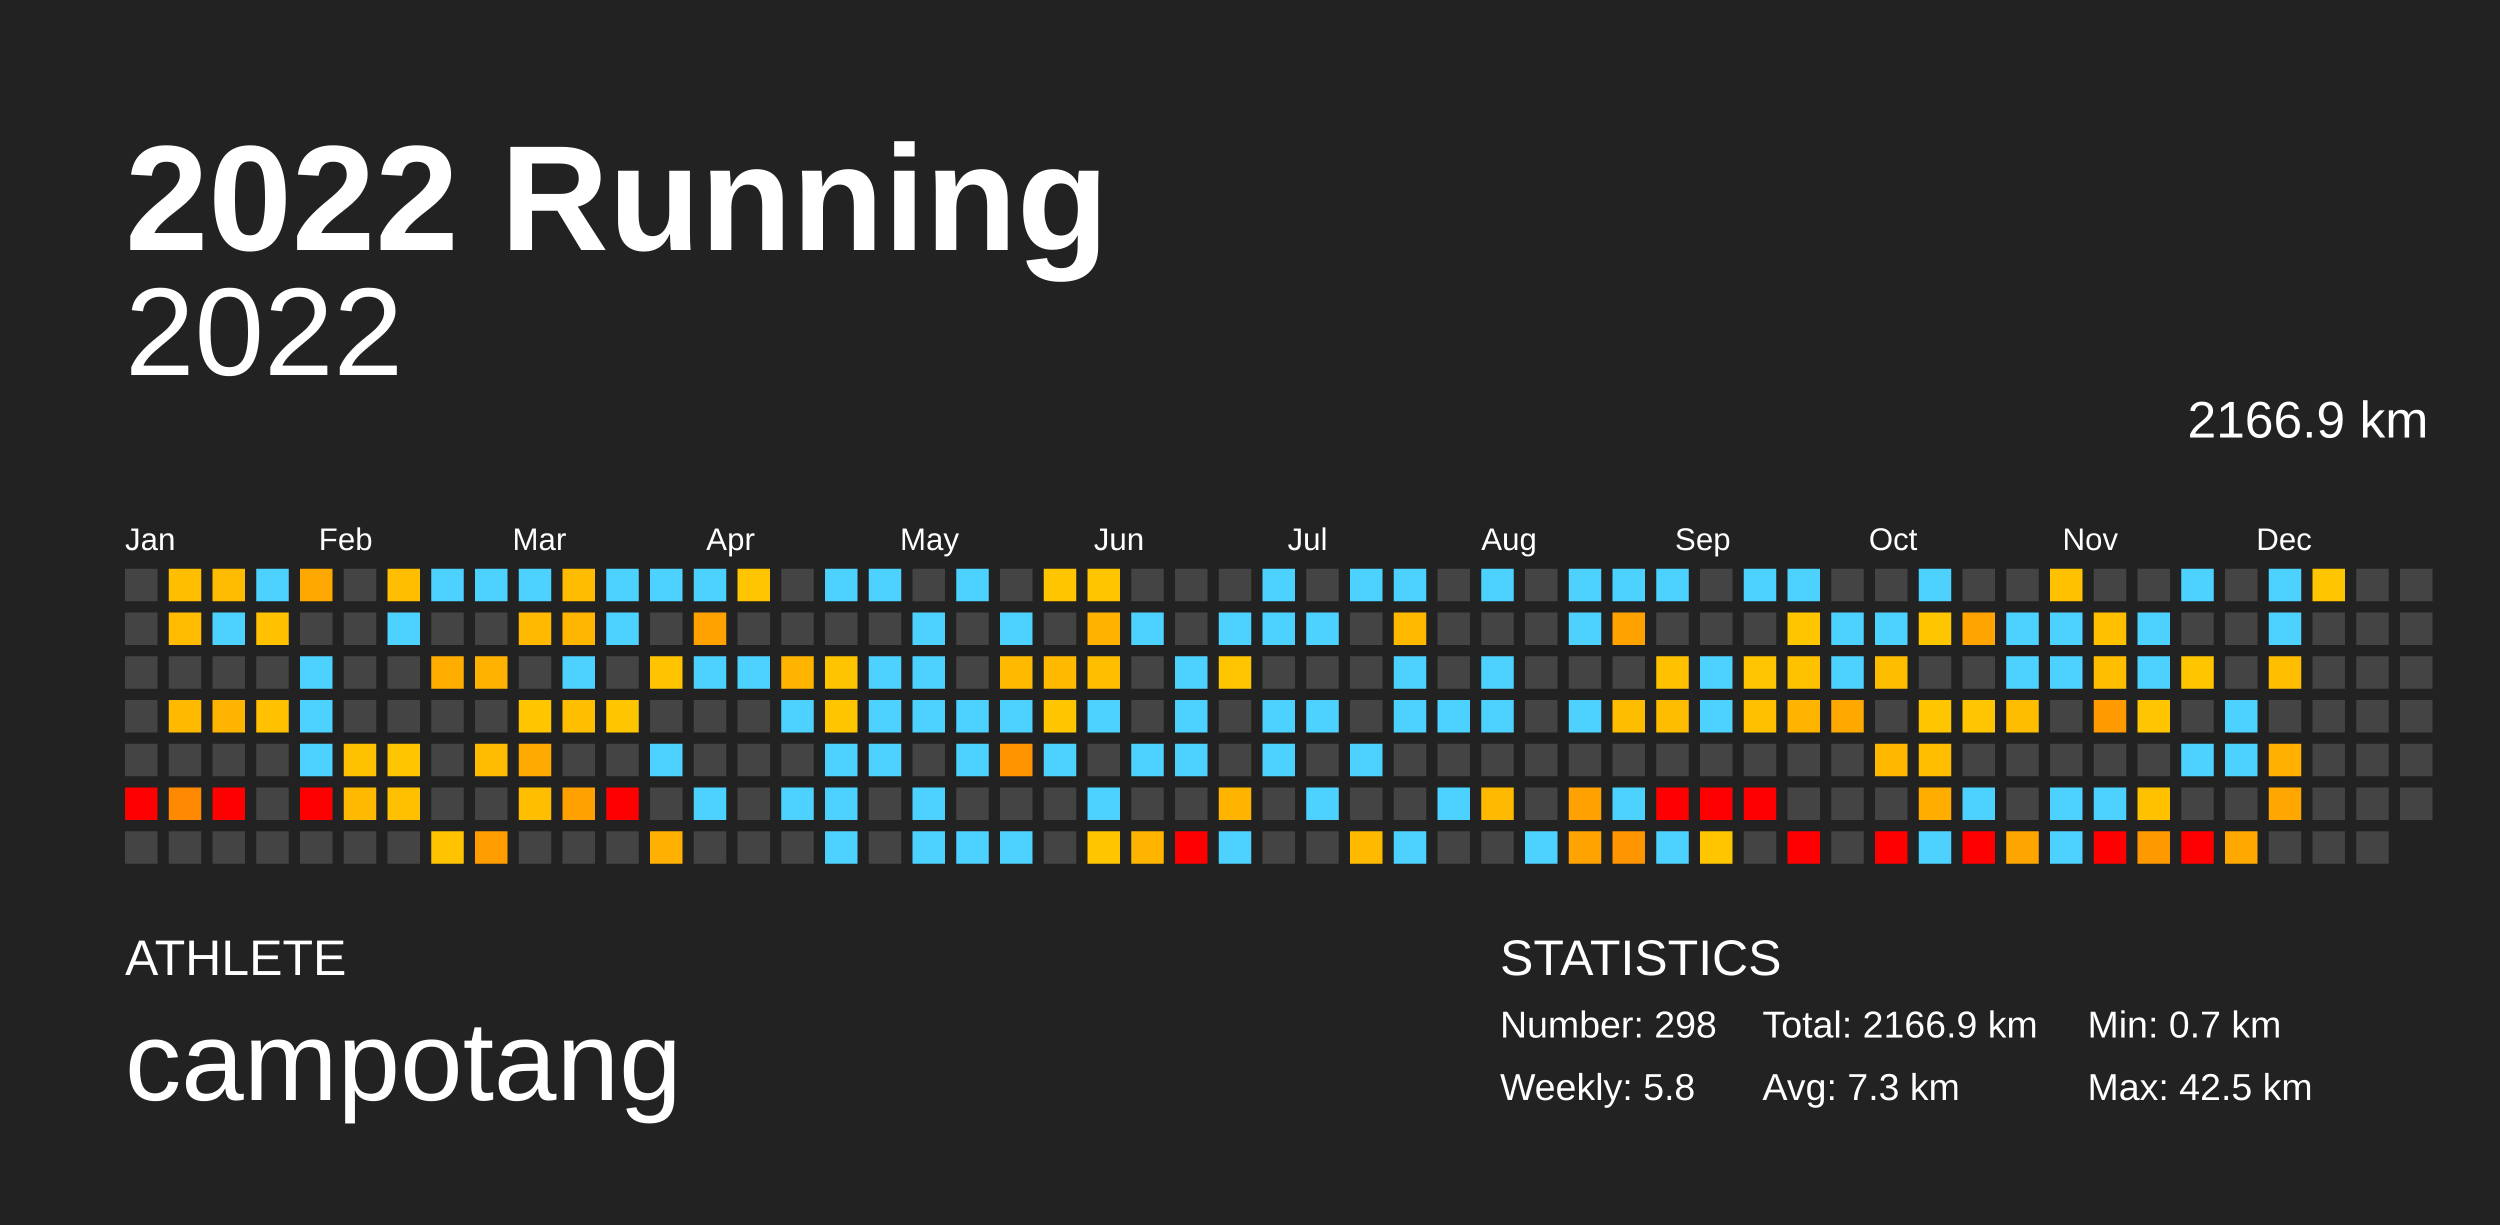
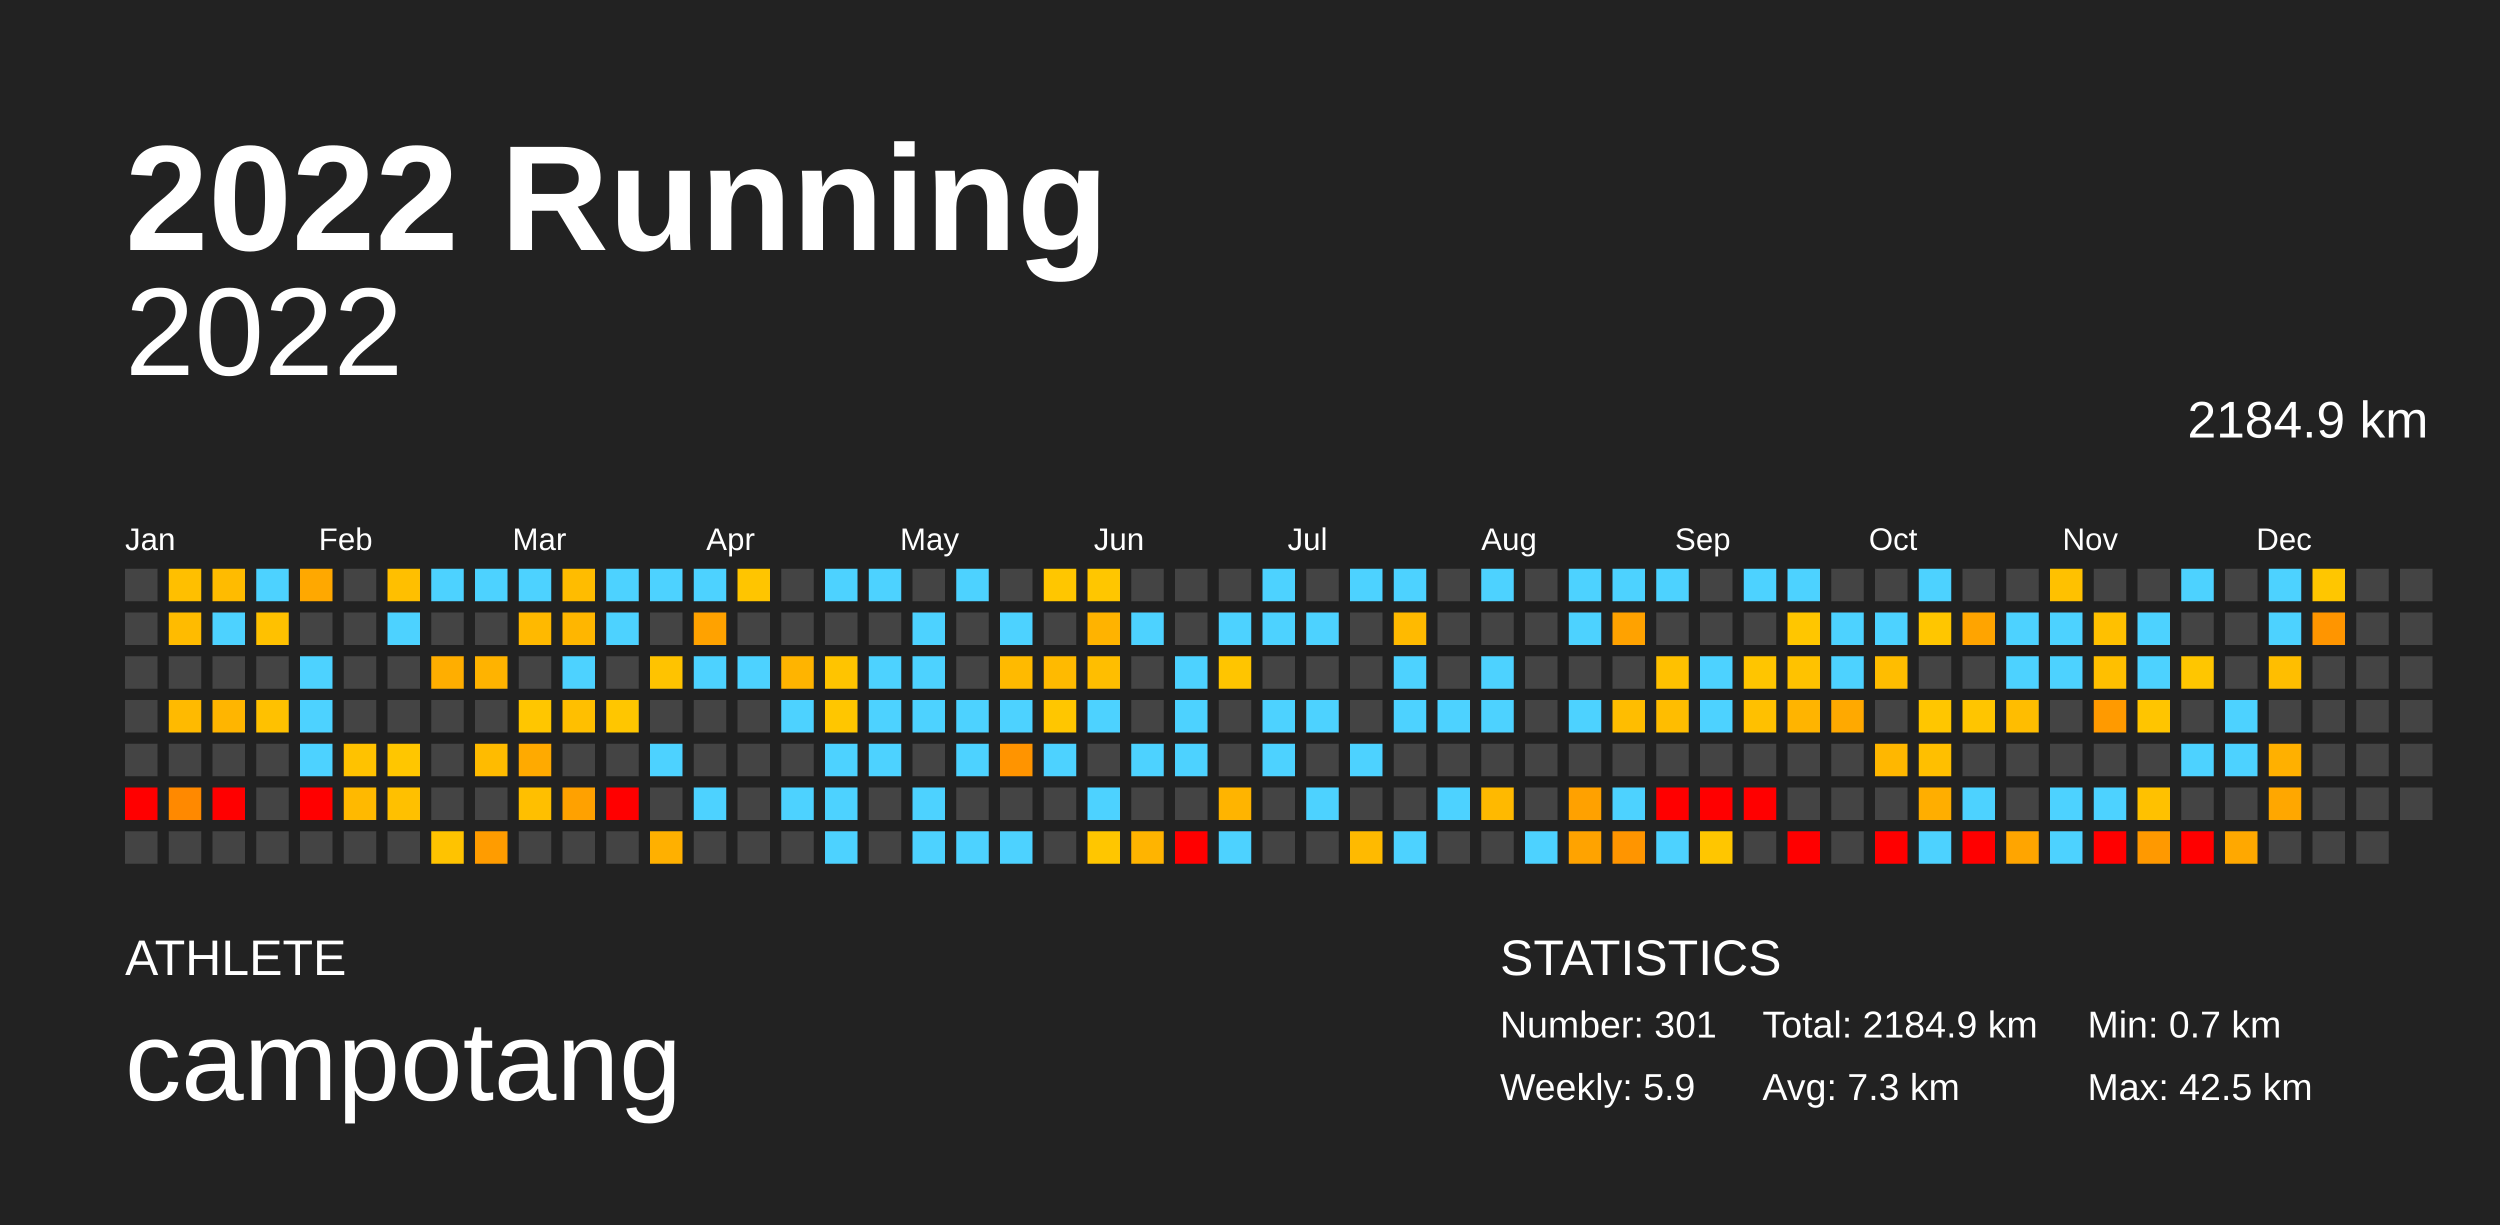
<svg xmlns="http://www.w3.org/2000/svg" baseProfile="full" height="98mm" version="1.1" viewBox="0,0,200,98" width="200mm">
  <defs />
  <rect fill="#222222" height="98" width="200" x="0" y="0" />
  <text fill="#FFFFFF" style="font-size:12px; font-family:Arial; font-weight:bold;" x="10" y="20">2022 Running</text>
  <text fill="#FFFFFF" style="font-size:4px; font-family:Arial" x="10" y="78">ATHLETE</text>
  <text fill="#FFFFFF" style="font-size:9px; font-family:Arial" x="10" y="88">campotang</text>
  <text fill="#FFFFFF" style="font-size:4px; font-family:Arial" x="120" y="78">STATISTICS</text>
-   <text fill="#FFFFFF" style="font-size:3px; font-family:Arial" x="120" y="83">Number: 298</text>
-   <text fill="#FFFFFF" style="font-size:3px; font-family:Arial" x="120" y="88">Weekly: 5.8</text>
-   <text fill="#FFFFFF" style="font-size:3px; font-family:Arial" x="141" y="83">Total: 2166.9 km</text>
+   <text fill="#FFFFFF" style="font-size:3px; font-family:Arial" x="120" y="83">Number: 301</text>
+   <text fill="#FFFFFF" style="font-size:3px; font-family:Arial" x="120" y="88">Weekly: 5.9</text>
+   <text fill="#FFFFFF" style="font-size:3px; font-family:Arial" x="141" y="83">Total: 2184.9 km</text>
  <text fill="#FFFFFF" style="font-size:3px; font-family:Arial" x="141" y="88">Avg: 7.3 km</text>
  <text fill="#FFFFFF" style="font-size:3px; font-family:Arial" x="167" y="83">Min: 0.7 km</text>
  <text fill="#FFFFFF" style="font-size:3px; font-family:Arial" x="167" y="88">Max: 42.5 km</text>
  <text alignment-baseline="hanging" fill="#FFFFFF" style="font-size:10.0px; font-family:Arial;" x="10" y="30">2022</text>
-   <text alignment-baseline="hanging" fill="#FFFFFF" style="font-size:4.125px; font-family:Arial;" x="175" y="35">2166.9 km</text>
+   <text alignment-baseline="hanging" fill="#FFFFFF" style="font-size:4.125px; font-family:Arial;" x="175" y="35">2184.9 km</text>
  <text fill="#FFFFFF" style="font-size:2.5px; font-family:Arial" x="10.0" y="44">Jan</text>
  <text fill="#FFFFFF" style="font-size:2.5px; font-family:Arial" x="25.5" y="44">Feb</text>
  <text fill="#FFFFFF" style="font-size:2.5px; font-family:Arial" x="41.0" y="44">Mar</text>
  <text fill="#FFFFFF" style="font-size:2.5px; font-family:Arial" x="56.5" y="44">Apr</text>
  <text fill="#FFFFFF" style="font-size:2.5px; font-family:Arial" x="72.0" y="44">May</text>
  <text fill="#FFFFFF" style="font-size:2.5px; font-family:Arial" x="87.5" y="44">Jun</text>
  <text fill="#FFFFFF" style="font-size:2.5px; font-family:Arial" x="103.0" y="44">Jul</text>
  <text fill="#FFFFFF" style="font-size:2.5px; font-family:Arial" x="118.5" y="44">Aug</text>
  <text fill="#FFFFFF" style="font-size:2.5px; font-family:Arial" x="134.0" y="44">Sep</text>
  <text fill="#FFFFFF" style="font-size:2.5px; font-family:Arial" x="149.5" y="44">Oct</text>
  <text fill="#FFFFFF" style="font-size:2.5px; font-family:Arial" x="165.0" y="44">Nov</text>
  <text fill="#FFFFFF" style="font-size:2.5px; font-family:Arial" x="180.5" y="44">Dec</text>
  <rect fill="#444444" height="2.6" width="2.6" x="10.0" y="45.5" />
  <rect fill="#444444" height="2.6" width="2.6" x="10.0" y="49.0" />
  <rect fill="#444444" height="2.6" width="2.6" x="10.0" y="52.5" />
  <rect fill="#444444" height="2.6" width="2.6" x="10.0" y="56.0" />
  <rect fill="#444444" height="2.6" width="2.6" x="10.0" y="59.5" />
  <rect fill="red" height="2.6" width="2.6" x="10.0" y="63.0" />
  <rect fill="#444444" height="2.6" width="2.6" x="10.0" y="66.5" />
  <rect fill="#ffbf00" height="2.6" width="2.6" x="13.5" y="45.5" />
  <rect fill="#ffbb00" height="2.6" width="2.6" x="13.5" y="49.0" />
  <rect fill="#444444" height="2.6" width="2.6" x="13.5" y="52.5" />
  <rect fill="#ffba00" height="2.6" width="2.6" x="13.5" y="56.0" />
  <rect fill="#444444" height="2.6" width="2.6" x="13.5" y="59.5" />
  <rect fill="#ff8900" height="2.6" width="2.6" x="13.5" y="63.0" />
  <rect fill="#444444" height="2.6" width="2.6" x="13.5" y="66.5" />
  <rect fill="#ffbb00" height="2.6" width="2.6" x="17.0" y="45.5" />
  <rect fill="#4dd2ff" height="2.6" width="2.6" x="17.0" y="49.0" />
  <rect fill="#444444" height="2.6" width="2.6" x="17.0" y="52.5" />
  <rect fill="#ffb500" height="2.6" width="2.6" x="17.0" y="56.0" />
  <rect fill="#444444" height="2.6" width="2.6" x="17.0" y="59.5" />
  <rect fill="red" height="2.6" width="2.6" x="17.0" y="63.0" />
  <rect fill="#444444" height="2.6" width="2.6" x="17.0" y="66.5" />
  <rect fill="#4dd2ff" height="2.6" width="2.6" x="20.5" y="45.5" />
  <rect fill="#ffc100" height="2.6" width="2.6" x="20.5" y="49.0" />
  <rect fill="#444444" height="2.6" width="2.6" x="20.5" y="52.5" />
  <rect fill="#ffc100" height="2.6" width="2.6" x="20.5" y="56.0" />
  <rect fill="#444444" height="2.6" width="2.6" x="20.5" y="59.5" />
  <rect fill="#444444" height="2.6" width="2.6" x="20.5" y="63.0" />
  <rect fill="#444444" height="2.6" width="2.6" x="20.5" y="66.5" />
  <rect fill="#ffa800" height="2.6" width="2.6" x="24.0" y="45.5" />
  <rect fill="#444444" height="2.6" width="2.6" x="24.0" y="49.0" />
  <rect fill="#4dd2ff" height="2.6" width="2.6" x="24.0" y="52.5" />
  <rect fill="#4dd2ff" height="2.6" width="2.6" x="24.0" y="56.0" />
  <rect fill="#4dd2ff" height="2.6" width="2.6" x="24.0" y="59.5" />
  <rect fill="red" height="2.6" width="2.6" x="24.0" y="63.0" />
  <rect fill="#444444" height="2.6" width="2.6" x="24.0" y="66.5" />
  <rect fill="#444444" height="2.6" width="2.6" x="27.5" y="45.5" />
  <rect fill="#444444" height="2.6" width="2.6" x="27.5" y="49.0" />
  <rect fill="#444444" height="2.6" width="2.6" x="27.5" y="52.5" />
  <rect fill="#444444" height="2.6" width="2.6" x="27.5" y="56.0" />
  <rect fill="#ffc200" height="2.6" width="2.6" x="27.5" y="59.5" />
  <rect fill="#ffb900" height="2.6" width="2.6" x="27.5" y="63.0" />
  <rect fill="#444444" height="2.6" width="2.6" x="27.5" y="66.5" />
  <rect fill="#ffbf00" height="2.6" width="2.6" x="31.0" y="45.5" />
  <rect fill="#4dd2ff" height="2.6" width="2.6" x="31.0" y="49.0" />
  <rect fill="#444444" height="2.6" width="2.6" x="31.0" y="52.5" />
  <rect fill="#444444" height="2.6" width="2.6" x="31.0" y="56.0" />
  <rect fill="#ffc600" height="2.6" width="2.6" x="31.0" y="59.5" />
  <rect fill="#ffc000" height="2.6" width="2.6" x="31.0" y="63.0" />
  <rect fill="#444444" height="2.6" width="2.6" x="31.0" y="66.5" />
  <rect fill="#4dd2ff" height="2.6" width="2.6" x="34.5" y="45.5" />
  <rect fill="#444444" height="2.6" width="2.6" x="34.5" y="49.0" />
  <rect fill="#ffae00" height="2.6" width="2.6" x="34.5" y="52.5" />
  <rect fill="#444444" height="2.6" width="2.6" x="34.5" y="56.0" />
  <rect fill="#444444" height="2.6" width="2.6" x="34.5" y="59.5" />
  <rect fill="#444444" height="2.6" width="2.6" x="34.5" y="63.0" />
  <rect fill="#ffc300" height="2.6" width="2.6" x="34.5" y="66.5" />
  <rect fill="#4dd2ff" height="2.6" width="2.6" x="38.0" y="45.5" />
  <rect fill="#444444" height="2.6" width="2.6" x="38.0" y="49.0" />
  <rect fill="#ffb300" height="2.6" width="2.6" x="38.0" y="52.5" />
  <rect fill="#444444" height="2.6" width="2.6" x="38.0" y="56.0" />
  <rect fill="#ffbb00" height="2.6" width="2.6" x="38.0" y="59.5" />
  <rect fill="#444444" height="2.6" width="2.6" x="38.0" y="63.0" />
  <rect fill="#ff9c00" height="2.6" width="2.6" x="38.0" y="66.5" />
  <rect fill="#4dd2ff" height="2.6" width="2.6" x="41.5" y="45.5" />
  <rect fill="#ffb900" height="2.6" width="2.6" x="41.5" y="49.0" />
  <rect fill="#444444" height="2.6" width="2.6" x="41.5" y="52.5" />
  <rect fill="#ffc600" height="2.6" width="2.6" x="41.5" y="56.0" />
  <rect fill="#ffaa00" height="2.6" width="2.6" x="41.5" y="59.5" />
  <rect fill="#ffbf00" height="2.6" width="2.6" x="41.5" y="63.0" />
  <rect fill="#444444" height="2.6" width="2.6" x="41.5" y="66.5" />
  <rect fill="#ffbc00" height="2.6" width="2.6" x="45.0" y="45.5" />
  <rect fill="#ffb600" height="2.6" width="2.6" x="45.0" y="49.0" />
  <rect fill="#4dd2ff" height="2.6" width="2.6" x="45.0" y="52.5" />
  <rect fill="#ffbf00" height="2.6" width="2.6" x="45.0" y="56.0" />
  <rect fill="#444444" height="2.6" width="2.6" x="45.0" y="59.5" />
  <rect fill="#ffa100" height="2.6" width="2.6" x="45.0" y="63.0" />
  <rect fill="#444444" height="2.6" width="2.6" x="45.0" y="66.5" />
  <rect fill="#4dd2ff" height="2.6" width="2.6" x="48.5" y="45.5" />
  <rect fill="#4dd2ff" height="2.6" width="2.6" x="48.5" y="49.0" />
  <rect fill="#444444" height="2.6" width="2.6" x="48.5" y="52.5" />
  <rect fill="#ffc600" height="2.6" width="2.6" x="48.5" y="56.0" />
  <rect fill="#444444" height="2.6" width="2.6" x="48.5" y="59.5" />
  <rect fill="red" height="2.6" width="2.6" x="48.5" y="63.0" />
  <rect fill="#444444" height="2.6" width="2.6" x="48.5" y="66.5" />
  <rect fill="#4dd2ff" height="2.6" width="2.6" x="52.0" y="45.5" />
  <rect fill="#444444" height="2.6" width="2.6" x="52.0" y="49.0" />
  <rect fill="#ffc300" height="2.6" width="2.6" x="52.0" y="52.5" />
  <rect fill="#444444" height="2.6" width="2.6" x="52.0" y="56.0" />
  <rect fill="#4dd2ff" height="2.6" width="2.6" x="52.0" y="59.5" />
  <rect fill="#444444" height="2.6" width="2.6" x="52.0" y="63.0" />
  <rect fill="#ffb000" height="2.6" width="2.6" x="52.0" y="66.5" />
  <rect fill="#4dd2ff" height="2.6" width="2.6" x="55.5" y="45.5" />
  <rect fill="#ffa200" height="2.6" width="2.6" x="55.5" y="49.0" />
  <rect fill="#4dd2ff" height="2.6" width="2.6" x="55.5" y="52.5" />
  <rect fill="#444444" height="2.6" width="2.6" x="55.5" y="56.0" />
  <rect fill="#444444" height="2.6" width="2.6" x="55.5" y="59.5" />
  <rect fill="#4dd2ff" height="2.6" width="2.6" x="55.5" y="63.0" />
  <rect fill="#444444" height="2.6" width="2.6" x="55.5" y="66.5" />
  <rect fill="#ffc500" height="2.6" width="2.6" x="59.0" y="45.5" />
  <rect fill="#444444" height="2.6" width="2.6" x="59.0" y="49.0" />
  <rect fill="#4dd2ff" height="2.6" width="2.6" x="59.0" y="52.5" />
  <rect fill="#444444" height="2.6" width="2.6" x="59.0" y="56.0" />
  <rect fill="#444444" height="2.6" width="2.6" x="59.0" y="59.5" />
  <rect fill="#444444" height="2.6" width="2.6" x="59.0" y="63.0" />
  <rect fill="#444444" height="2.6" width="2.6" x="59.0" y="66.5" />
  <rect fill="#444444" height="2.6" width="2.6" x="62.5" y="45.5" />
  <rect fill="#444444" height="2.6" width="2.6" x="62.5" y="49.0" />
  <rect fill="#ffb400" height="2.6" width="2.6" x="62.5" y="52.5" />
  <rect fill="#4dd2ff" height="2.6" width="2.6" x="62.5" y="56.0" />
  <rect fill="#444444" height="2.6" width="2.6" x="62.5" y="59.5" />
  <rect fill="#4dd2ff" height="2.6" width="2.6" x="62.5" y="63.0" />
  <rect fill="#444444" height="2.6" width="2.6" x="62.5" y="66.5" />
  <rect fill="#4dd2ff" height="2.6" width="2.6" x="66.0" y="45.5" />
  <rect fill="#444444" height="2.6" width="2.6" x="66.0" y="49.0" />
  <rect fill="#ffc400" height="2.6" width="2.6" x="66.0" y="52.5" />
  <rect fill="#ffc600" height="2.6" width="2.6" x="66.0" y="56.0" />
  <rect fill="#4dd2ff" height="2.6" width="2.6" x="66.0" y="59.5" />
  <rect fill="#4dd2ff" height="2.6" width="2.6" x="66.0" y="63.0" />
  <rect fill="#4dd2ff" height="2.6" width="2.6" x="66.0" y="66.5" />
  <rect fill="#4dd2ff" height="2.6" width="2.6" x="69.5" y="45.5" />
  <rect fill="#444444" height="2.6" width="2.6" x="69.5" y="49.0" />
  <rect fill="#4dd2ff" height="2.6" width="2.6" x="69.5" y="52.5" />
  <rect fill="#4dd2ff" height="2.6" width="2.6" x="69.5" y="56.0" />
  <rect fill="#4dd2ff" height="2.6" width="2.6" x="69.5" y="59.5" />
  <rect fill="#444444" height="2.6" width="2.6" x="69.5" y="63.0" />
  <rect fill="#444444" height="2.6" width="2.6" x="69.5" y="66.5" />
  <rect fill="#444444" height="2.6" width="2.6" x="73.0" y="45.5" />
  <rect fill="#4dd2ff" height="2.6" width="2.6" x="73.0" y="49.0" />
  <rect fill="#4dd2ff" height="2.6" width="2.6" x="73.0" y="52.5" />
  <rect fill="#4dd2ff" height="2.6" width="2.6" x="73.0" y="56.0" />
  <rect fill="#444444" height="2.6" width="2.6" x="73.0" y="59.5" />
  <rect fill="#4dd2ff" height="2.6" width="2.6" x="73.0" y="63.0" />
  <rect fill="#4dd2ff" height="2.6" width="2.6" x="73.0" y="66.5" />
  <rect fill="#4dd2ff" height="2.6" width="2.6" x="76.5" y="45.5" />
  <rect fill="#444444" height="2.6" width="2.6" x="76.5" y="49.0" />
  <rect fill="#444444" height="2.6" width="2.6" x="76.5" y="52.5" />
  <rect fill="#4dd2ff" height="2.6" width="2.6" x="76.5" y="56.0" />
  <rect fill="#4dd2ff" height="2.6" width="2.6" x="76.5" y="59.5" />
  <rect fill="#444444" height="2.6" width="2.6" x="76.5" y="63.0" />
  <rect fill="#4dd2ff" height="2.6" width="2.6" x="76.5" y="66.5" />
  <rect fill="#444444" height="2.6" width="2.6" x="80.0" y="45.5" />
  <rect fill="#4dd2ff" height="2.6" width="2.6" x="80.0" y="49.0" />
  <rect fill="#ffba00" height="2.6" width="2.6" x="80.0" y="52.5" />
  <rect fill="#4dd2ff" height="2.6" width="2.6" x="80.0" y="56.0" />
  <rect fill="#ff9400" height="2.6" width="2.6" x="80.0" y="59.5" />
  <rect fill="#444444" height="2.6" width="2.6" x="80.0" y="63.0" />
  <rect fill="#4dd2ff" height="2.6" width="2.6" x="80.0" y="66.5" />
  <rect fill="#ffc600" height="2.6" width="2.6" x="83.5" y="45.5" />
  <rect fill="#444444" height="2.6" width="2.6" x="83.5" y="49.0" />
  <rect fill="#ffba00" height="2.6" width="2.6" x="83.5" y="52.5" />
  <rect fill="#ffc600" height="2.6" width="2.6" x="83.5" y="56.0" />
  <rect fill="#4dd2ff" height="2.6" width="2.6" x="83.5" y="59.5" />
  <rect fill="#444444" height="2.6" width="2.6" x="83.5" y="63.0" />
  <rect fill="#444444" height="2.6" width="2.6" x="83.5" y="66.5" />
  <rect fill="#ffc600" height="2.6" width="2.6" x="87.0" y="45.5" />
  <rect fill="#ffb300" height="2.6" width="2.6" x="87.0" y="49.0" />
  <rect fill="#ffbe00" height="2.6" width="2.6" x="87.0" y="52.5" />
  <rect fill="#4dd2ff" height="2.6" width="2.6" x="87.0" y="56.0" />
  <rect fill="#444444" height="2.6" width="2.6" x="87.0" y="59.5" />
  <rect fill="#4dd2ff" height="2.6" width="2.6" x="87.0" y="63.0" />
  <rect fill="#ffc600" height="2.6" width="2.6" x="87.0" y="66.5" />
  <rect fill="#444444" height="2.6" width="2.6" x="90.5" y="45.5" />
  <rect fill="#4dd2ff" height="2.6" width="2.6" x="90.5" y="49.0" />
  <rect fill="#444444" height="2.6" width="2.6" x="90.5" y="52.5" />
  <rect fill="#444444" height="2.6" width="2.6" x="90.5" y="56.0" />
  <rect fill="#4dd2ff" height="2.6" width="2.6" x="90.5" y="59.5" />
  <rect fill="#444444" height="2.6" width="2.6" x="90.5" y="63.0" />
  <rect fill="#ffb400" height="2.6" width="2.6" x="90.5" y="66.5" />
  <rect fill="#444444" height="2.6" width="2.6" x="94.0" y="45.5" />
  <rect fill="#444444" height="2.6" width="2.6" x="94.0" y="49.0" />
  <rect fill="#4dd2ff" height="2.6" width="2.6" x="94.0" y="52.5" />
  <rect fill="#4dd2ff" height="2.6" width="2.6" x="94.0" y="56.0" />
  <rect fill="#4dd2ff" height="2.6" width="2.6" x="94.0" y="59.5" />
  <rect fill="#444444" height="2.6" width="2.6" x="94.0" y="63.0" />
  <rect fill="red" height="2.6" width="2.6" x="94.0" y="66.5" />
  <rect fill="#444444" height="2.6" width="2.6" x="97.5" y="45.5" />
  <rect fill="#4dd2ff" height="2.6" width="2.6" x="97.5" y="49.0" />
  <rect fill="#ffc500" height="2.6" width="2.6" x="97.5" y="52.5" />
  <rect fill="#444444" height="2.6" width="2.6" x="97.5" y="56.0" />
  <rect fill="#444444" height="2.6" width="2.6" x="97.5" y="59.5" />
  <rect fill="#ffb400" height="2.6" width="2.6" x="97.5" y="63.0" />
  <rect fill="#4dd2ff" height="2.6" width="2.6" x="97.5" y="66.5" />
  <rect fill="#4dd2ff" height="2.6" width="2.6" x="101.0" y="45.5" />
  <rect fill="#4dd2ff" height="2.6" width="2.6" x="101.0" y="49.0" />
  <rect fill="#444444" height="2.6" width="2.6" x="101.0" y="52.5" />
  <rect fill="#4dd2ff" height="2.6" width="2.6" x="101.0" y="56.0" />
  <rect fill="#4dd2ff" height="2.6" width="2.6" x="101.0" y="59.5" />
  <rect fill="#444444" height="2.6" width="2.6" x="101.0" y="63.0" />
  <rect fill="#444444" height="2.6" width="2.6" x="101.0" y="66.5" />
  <rect fill="#444444" height="2.6" width="2.6" x="104.5" y="45.5" />
  <rect fill="#4dd2ff" height="2.6" width="2.6" x="104.5" y="49.0" />
  <rect fill="#444444" height="2.6" width="2.6" x="104.5" y="52.5" />
  <rect fill="#4dd2ff" height="2.6" width="2.6" x="104.5" y="56.0" />
  <rect fill="#444444" height="2.6" width="2.6" x="104.5" y="59.5" />
  <rect fill="#4dd2ff" height="2.6" width="2.6" x="104.5" y="63.0" />
  <rect fill="#444444" height="2.6" width="2.6" x="104.5" y="66.5" />
  <rect fill="#4dd2ff" height="2.6" width="2.6" x="108.0" y="45.5" />
  <rect fill="#444444" height="2.6" width="2.6" x="108.0" y="49.0" />
  <rect fill="#444444" height="2.6" width="2.6" x="108.0" y="52.5" />
  <rect fill="#444444" height="2.6" width="2.6" x="108.0" y="56.0" />
  <rect fill="#4dd2ff" height="2.6" width="2.6" x="108.0" y="59.5" />
  <rect fill="#444444" height="2.6" width="2.6" x="108.0" y="63.0" />
  <rect fill="#ffba00" height="2.6" width="2.6" x="108.0" y="66.5" />
  <rect fill="#4dd2ff" height="2.6" width="2.6" x="111.5" y="45.5" />
  <rect fill="#ffba00" height="2.6" width="2.6" x="111.5" y="49.0" />
  <rect fill="#4dd2ff" height="2.6" width="2.6" x="111.5" y="52.5" />
  <rect fill="#4dd2ff" height="2.6" width="2.6" x="111.5" y="56.0" />
  <rect fill="#444444" height="2.6" width="2.6" x="111.5" y="59.5" />
  <rect fill="#444444" height="2.6" width="2.6" x="111.5" y="63.0" />
  <rect fill="#4dd2ff" height="2.6" width="2.6" x="111.5" y="66.5" />
  <rect fill="#444444" height="2.6" width="2.6" x="115.0" y="45.5" />
  <rect fill="#444444" height="2.6" width="2.6" x="115.0" y="49.0" />
  <rect fill="#444444" height="2.6" width="2.6" x="115.0" y="52.5" />
  <rect fill="#4dd2ff" height="2.6" width="2.6" x="115.0" y="56.0" />
  <rect fill="#444444" height="2.6" width="2.6" x="115.0" y="59.5" />
  <rect fill="#4dd2ff" height="2.6" width="2.6" x="115.0" y="63.0" />
  <rect fill="#444444" height="2.6" width="2.6" x="115.0" y="66.5" />
  <rect fill="#4dd2ff" height="2.6" width="2.6" x="118.5" y="45.5" />
  <rect fill="#444444" height="2.6" width="2.6" x="118.5" y="49.0" />
  <rect fill="#4dd2ff" height="2.6" width="2.6" x="118.5" y="52.5" />
  <rect fill="#4dd2ff" height="2.6" width="2.6" x="118.5" y="56.0" />
  <rect fill="#444444" height="2.6" width="2.6" x="118.5" y="59.5" />
  <rect fill="#ffb900" height="2.6" width="2.6" x="118.5" y="63.0" />
  <rect fill="#444444" height="2.6" width="2.6" x="118.5" y="66.5" />
  <rect fill="#444444" height="2.6" width="2.6" x="122.0" y="45.5" />
  <rect fill="#444444" height="2.6" width="2.6" x="122.0" y="49.0" />
  <rect fill="#444444" height="2.6" width="2.6" x="122.0" y="52.5" />
  <rect fill="#444444" height="2.6" width="2.6" x="122.0" y="56.0" />
  <rect fill="#444444" height="2.6" width="2.6" x="122.0" y="59.5" />
  <rect fill="#444444" height="2.6" width="2.6" x="122.0" y="63.0" />
  <rect fill="#4dd2ff" height="2.6" width="2.6" x="122.0" y="66.5" />
  <rect fill="#4dd2ff" height="2.6" width="2.6" x="125.5" y="45.5" />
  <rect fill="#4dd2ff" height="2.6" width="2.6" x="125.5" y="49.0" />
  <rect fill="#444444" height="2.6" width="2.6" x="125.5" y="52.5" />
  <rect fill="#4dd2ff" height="2.6" width="2.6" x="125.5" y="56.0" />
  <rect fill="#444444" height="2.6" width="2.6" x="125.5" y="59.5" />
  <rect fill="#ffa100" height="2.6" width="2.6" x="125.5" y="63.0" />
  <rect fill="#ffa300" height="2.6" width="2.6" x="125.5" y="66.5" />
  <rect fill="#4dd2ff" height="2.6" width="2.6" x="129.0" y="45.5" />
  <rect fill="#ffa200" height="2.6" width="2.6" x="129.0" y="49.0" />
  <rect fill="#444444" height="2.6" width="2.6" x="129.0" y="52.5" />
  <rect fill="#ffbd00" height="2.6" width="2.6" x="129.0" y="56.0" />
  <rect fill="#444444" height="2.6" width="2.6" x="129.0" y="59.5" />
  <rect fill="#4dd2ff" height="2.6" width="2.6" x="129.0" y="63.0" />
  <rect fill="#ff9500" height="2.6" width="2.6" x="129.0" y="66.5" />
  <rect fill="#4dd2ff" height="2.6" width="2.6" x="132.5" y="45.5" />
  <rect fill="#444444" height="2.6" width="2.6" x="132.5" y="49.0" />
  <rect fill="#ffc100" height="2.6" width="2.6" x="132.5" y="52.5" />
  <rect fill="#ffbd00" height="2.6" width="2.6" x="132.5" y="56.0" />
  <rect fill="#444444" height="2.6" width="2.6" x="132.5" y="59.5" />
  <rect fill="red" height="2.6" width="2.6" x="132.5" y="63.0" />
  <rect fill="#4dd2ff" height="2.6" width="2.6" x="132.5" y="66.5" />
  <rect fill="#444444" height="2.6" width="2.6" x="136.0" y="45.5" />
  <rect fill="#444444" height="2.6" width="2.6" x="136.0" y="49.0" />
  <rect fill="#4dd2ff" height="2.6" width="2.6" x="136.0" y="52.5" />
  <rect fill="#4dd2ff" height="2.6" width="2.6" x="136.0" y="56.0" />
  <rect fill="#444444" height="2.6" width="2.6" x="136.0" y="59.5" />
  <rect fill="red" height="2.6" width="2.6" x="136.0" y="63.0" />
  <rect fill="#ffc600" height="2.6" width="2.6" x="136.0" y="66.5" />
  <rect fill="#4dd2ff" height="2.6" width="2.6" x="139.5" y="45.5" />
  <rect fill="#444444" height="2.6" width="2.6" x="139.5" y="49.0" />
  <rect fill="#ffc500" height="2.6" width="2.6" x="139.5" y="52.5" />
  <rect fill="#ffc000" height="2.6" width="2.6" x="139.5" y="56.0" />
  <rect fill="#444444" height="2.6" width="2.6" x="139.5" y="59.5" />
  <rect fill="red" height="2.6" width="2.6" x="139.5" y="63.0" />
  <rect fill="#444444" height="2.6" width="2.6" x="139.5" y="66.5" />
  <rect fill="#4dd2ff" height="2.6" width="2.6" x="143.0" y="45.5" />
  <rect fill="#ffc600" height="2.6" width="2.6" x="143.0" y="49.0" />
  <rect fill="#ffc200" height="2.6" width="2.6" x="143.0" y="52.5" />
  <rect fill="#ffb400" height="2.6" width="2.6" x="143.0" y="56.0" />
  <rect fill="#444444" height="2.6" width="2.6" x="143.0" y="59.5" />
  <rect fill="#444444" height="2.6" width="2.6" x="143.0" y="63.0" />
  <rect fill="red" height="2.6" width="2.6" x="143.0" y="66.5" />
  <rect fill="#444444" height="2.6" width="2.6" x="146.5" y="45.5" />
  <rect fill="#4dd2ff" height="2.6" width="2.6" x="146.5" y="49.0" />
  <rect fill="#4dd2ff" height="2.6" width="2.6" x="146.5" y="52.5" />
  <rect fill="#ffa900" height="2.6" width="2.6" x="146.5" y="56.0" />
  <rect fill="#444444" height="2.6" width="2.6" x="146.5" y="59.5" />
  <rect fill="#444444" height="2.6" width="2.6" x="146.5" y="63.0" />
  <rect fill="#444444" height="2.6" width="2.6" x="146.5" y="66.5" />
  <rect fill="#444444" height="2.6" width="2.6" x="150.0" y="45.5" />
  <rect fill="#4dd2ff" height="2.6" width="2.6" x="150.0" y="49.0" />
  <rect fill="#ffbd00" height="2.6" width="2.6" x="150.0" y="52.5" />
  <rect fill="#444444" height="2.6" width="2.6" x="150.0" y="56.0" />
  <rect fill="#ffb700" height="2.6" width="2.6" x="150.0" y="59.5" />
  <rect fill="#444444" height="2.6" width="2.6" x="150.0" y="63.0" />
  <rect fill="red" height="2.6" width="2.6" x="150.0" y="66.5" />
  <rect fill="#4dd2ff" height="2.6" width="2.6" x="153.5" y="45.5" />
  <rect fill="#ffc600" height="2.6" width="2.6" x="153.5" y="49.0" />
  <rect fill="#444444" height="2.6" width="2.6" x="153.5" y="52.5" />
  <rect fill="#ffc600" height="2.6" width="2.6" x="153.5" y="56.0" />
  <rect fill="#ffbf00" height="2.6" width="2.6" x="153.5" y="59.5" />
  <rect fill="#ffae00" height="2.6" width="2.6" x="153.5" y="63.0" />
  <rect fill="#4dd2ff" height="2.6" width="2.6" x="153.5" y="66.5" />
  <rect fill="#444444" height="2.6" width="2.6" x="157.0" y="45.5" />
  <rect fill="#ffa400" height="2.6" width="2.6" x="157.0" y="49.0" />
  <rect fill="#444444" height="2.6" width="2.6" x="157.0" y="52.5" />
  <rect fill="#ffc500" height="2.6" width="2.6" x="157.0" y="56.0" />
  <rect fill="#444444" height="2.6" width="2.6" x="157.0" y="59.5" />
  <rect fill="#4dd2ff" height="2.6" width="2.6" x="157.0" y="63.0" />
  <rect fill="red" height="2.6" width="2.6" x="157.0" y="66.5" />
  <rect fill="#444444" height="2.6" width="2.6" x="160.5" y="45.5" />
  <rect fill="#4dd2ff" height="2.6" width="2.6" x="160.5" y="49.0" />
  <rect fill="#4dd2ff" height="2.6" width="2.6" x="160.5" y="52.5" />
  <rect fill="#ffbd00" height="2.6" width="2.6" x="160.5" y="56.0" />
  <rect fill="#444444" height="2.6" width="2.6" x="160.5" y="59.5" />
  <rect fill="#444444" height="2.6" width="2.6" x="160.5" y="63.0" />
  <rect fill="#ffa500" height="2.6" width="2.6" x="160.5" y="66.5" />
  <rect fill="#ffc100" height="2.6" width="2.6" x="164.0" y="45.5" />
  <rect fill="#4dd2ff" height="2.6" width="2.6" x="164.0" y="49.0" />
  <rect fill="#4dd2ff" height="2.6" width="2.6" x="164.0" y="52.5" />
  <rect fill="#444444" height="2.6" width="2.6" x="164.0" y="56.0" />
  <rect fill="#444444" height="2.6" width="2.6" x="164.0" y="59.5" />
  <rect fill="#4dd2ff" height="2.6" width="2.6" x="164.0" y="63.0" />
  <rect fill="#4dd2ff" height="2.6" width="2.6" x="164.0" y="66.5" />
  <rect fill="#444444" height="2.6" width="2.6" x="167.5" y="45.5" />
  <rect fill="#ffc000" height="2.6" width="2.6" x="167.5" y="49.0" />
  <rect fill="#ffbf00" height="2.6" width="2.6" x="167.5" y="52.5" />
  <rect fill="#ff9a00" height="2.6" width="2.6" x="167.5" y="56.0" />
  <rect fill="#444444" height="2.6" width="2.6" x="167.5" y="59.5" />
  <rect fill="#4dd2ff" height="2.6" width="2.6" x="167.5" y="63.0" />
  <rect fill="red" height="2.6" width="2.6" x="167.5" y="66.5" />
  <rect fill="#444444" height="2.6" width="2.6" x="171.0" y="45.5" />
  <rect fill="#4dd2ff" height="2.6" width="2.6" x="171.0" y="49.0" />
  <rect fill="#4dd2ff" height="2.6" width="2.6" x="171.0" y="52.5" />
  <rect fill="#ffc500" height="2.6" width="2.6" x="171.0" y="56.0" />
  <rect fill="#444444" height="2.6" width="2.6" x="171.0" y="59.5" />
  <rect fill="#ffc100" height="2.6" width="2.6" x="171.0" y="63.0" />
  <rect fill="#ff9900" height="2.6" width="2.6" x="171.0" y="66.5" />
  <rect fill="#4dd2ff" height="2.6" width="2.6" x="174.5" y="45.5" />
  <rect fill="#444444" height="2.6" width="2.6" x="174.5" y="49.0" />
  <rect fill="#ffc600" height="2.6" width="2.6" x="174.5" y="52.5" />
  <rect fill="#444444" height="2.6" width="2.6" x="174.5" y="56.0" />
  <rect fill="#4dd2ff" height="2.6" width="2.6" x="174.5" y="59.5" />
  <rect fill="#444444" height="2.6" width="2.6" x="174.5" y="63.0" />
  <rect fill="red" height="2.6" width="2.6" x="174.5" y="66.5" />
  <rect fill="#444444" height="2.6" width="2.6" x="178.0" y="45.5" />
  <rect fill="#444444" height="2.6" width="2.6" x="178.0" y="49.0" />
  <rect fill="#444444" height="2.6" width="2.6" x="178.0" y="52.5" />
  <rect fill="#4dd2ff" height="2.6" width="2.6" x="178.0" y="56.0" />
  <rect fill="#4dd2ff" height="2.6" width="2.6" x="178.0" y="59.5" />
  <rect fill="#444444" height="2.6" width="2.6" x="178.0" y="63.0" />
  <rect fill="#ffa800" height="2.6" width="2.6" x="178.0" y="66.5" />
  <rect fill="#4dd2ff" height="2.6" width="2.6" x="181.5" y="45.5" />
  <rect fill="#4dd2ff" height="2.6" width="2.6" x="181.5" y="49.0" />
  <rect fill="#ffbe00" height="2.6" width="2.6" x="181.5" y="52.5" />
  <rect fill="#444444" height="2.6" width="2.6" x="181.5" y="56.0" />
  <rect fill="#ffb000" height="2.6" width="2.6" x="181.5" y="59.5" />
  <rect fill="#ffa700" height="2.6" width="2.6" x="181.5" y="63.0" />
  <rect fill="#444444" height="2.6" width="2.6" x="181.5" y="66.5" />
  <rect fill="#ffc600" height="2.6" width="2.6" x="185.0" y="45.5" />
-   <rect fill="#444444" height="2.6" width="2.6" x="185.0" y="49.0" />
+   <rect fill="#ff9500" height="2.6" width="2.6" x="185.0" y="49.0" />
  <rect fill="#444444" height="2.6" width="2.6" x="185.0" y="52.5" />
  <rect fill="#444444" height="2.6" width="2.6" x="185.0" y="56.0" />
  <rect fill="#444444" height="2.6" width="2.6" x="185.0" y="59.5" />
  <rect fill="#444444" height="2.6" width="2.6" x="185.0" y="63.0" />
  <rect fill="#444444" height="2.6" width="2.6" x="185.0" y="66.5" />
  <rect fill="#444444" height="2.6" width="2.6" x="188.5" y="45.5" />
  <rect fill="#444444" height="2.6" width="2.6" x="188.5" y="49.0" />
  <rect fill="#444444" height="2.6" width="2.6" x="188.5" y="52.5" />
  <rect fill="#444444" height="2.6" width="2.6" x="188.5" y="56.0" />
  <rect fill="#444444" height="2.6" width="2.6" x="188.5" y="59.5" />
  <rect fill="#444444" height="2.6" width="2.6" x="188.5" y="63.0" />
  <rect fill="#444444" height="2.6" width="2.6" x="188.5" y="66.5" />
  <rect fill="#444444" height="2.6" width="2.6" x="192.0" y="45.5" />
  <rect fill="#444444" height="2.6" width="2.6" x="192.0" y="49.0" />
  <rect fill="#444444" height="2.6" width="2.6" x="192.0" y="52.5" />
  <rect fill="#444444" height="2.6" width="2.6" x="192.0" y="56.0" />
  <rect fill="#444444" height="2.6" width="2.6" x="192.0" y="59.5" />
  <rect fill="#444444" height="2.6" width="2.6" x="192.0" y="63.0" />
</svg>
